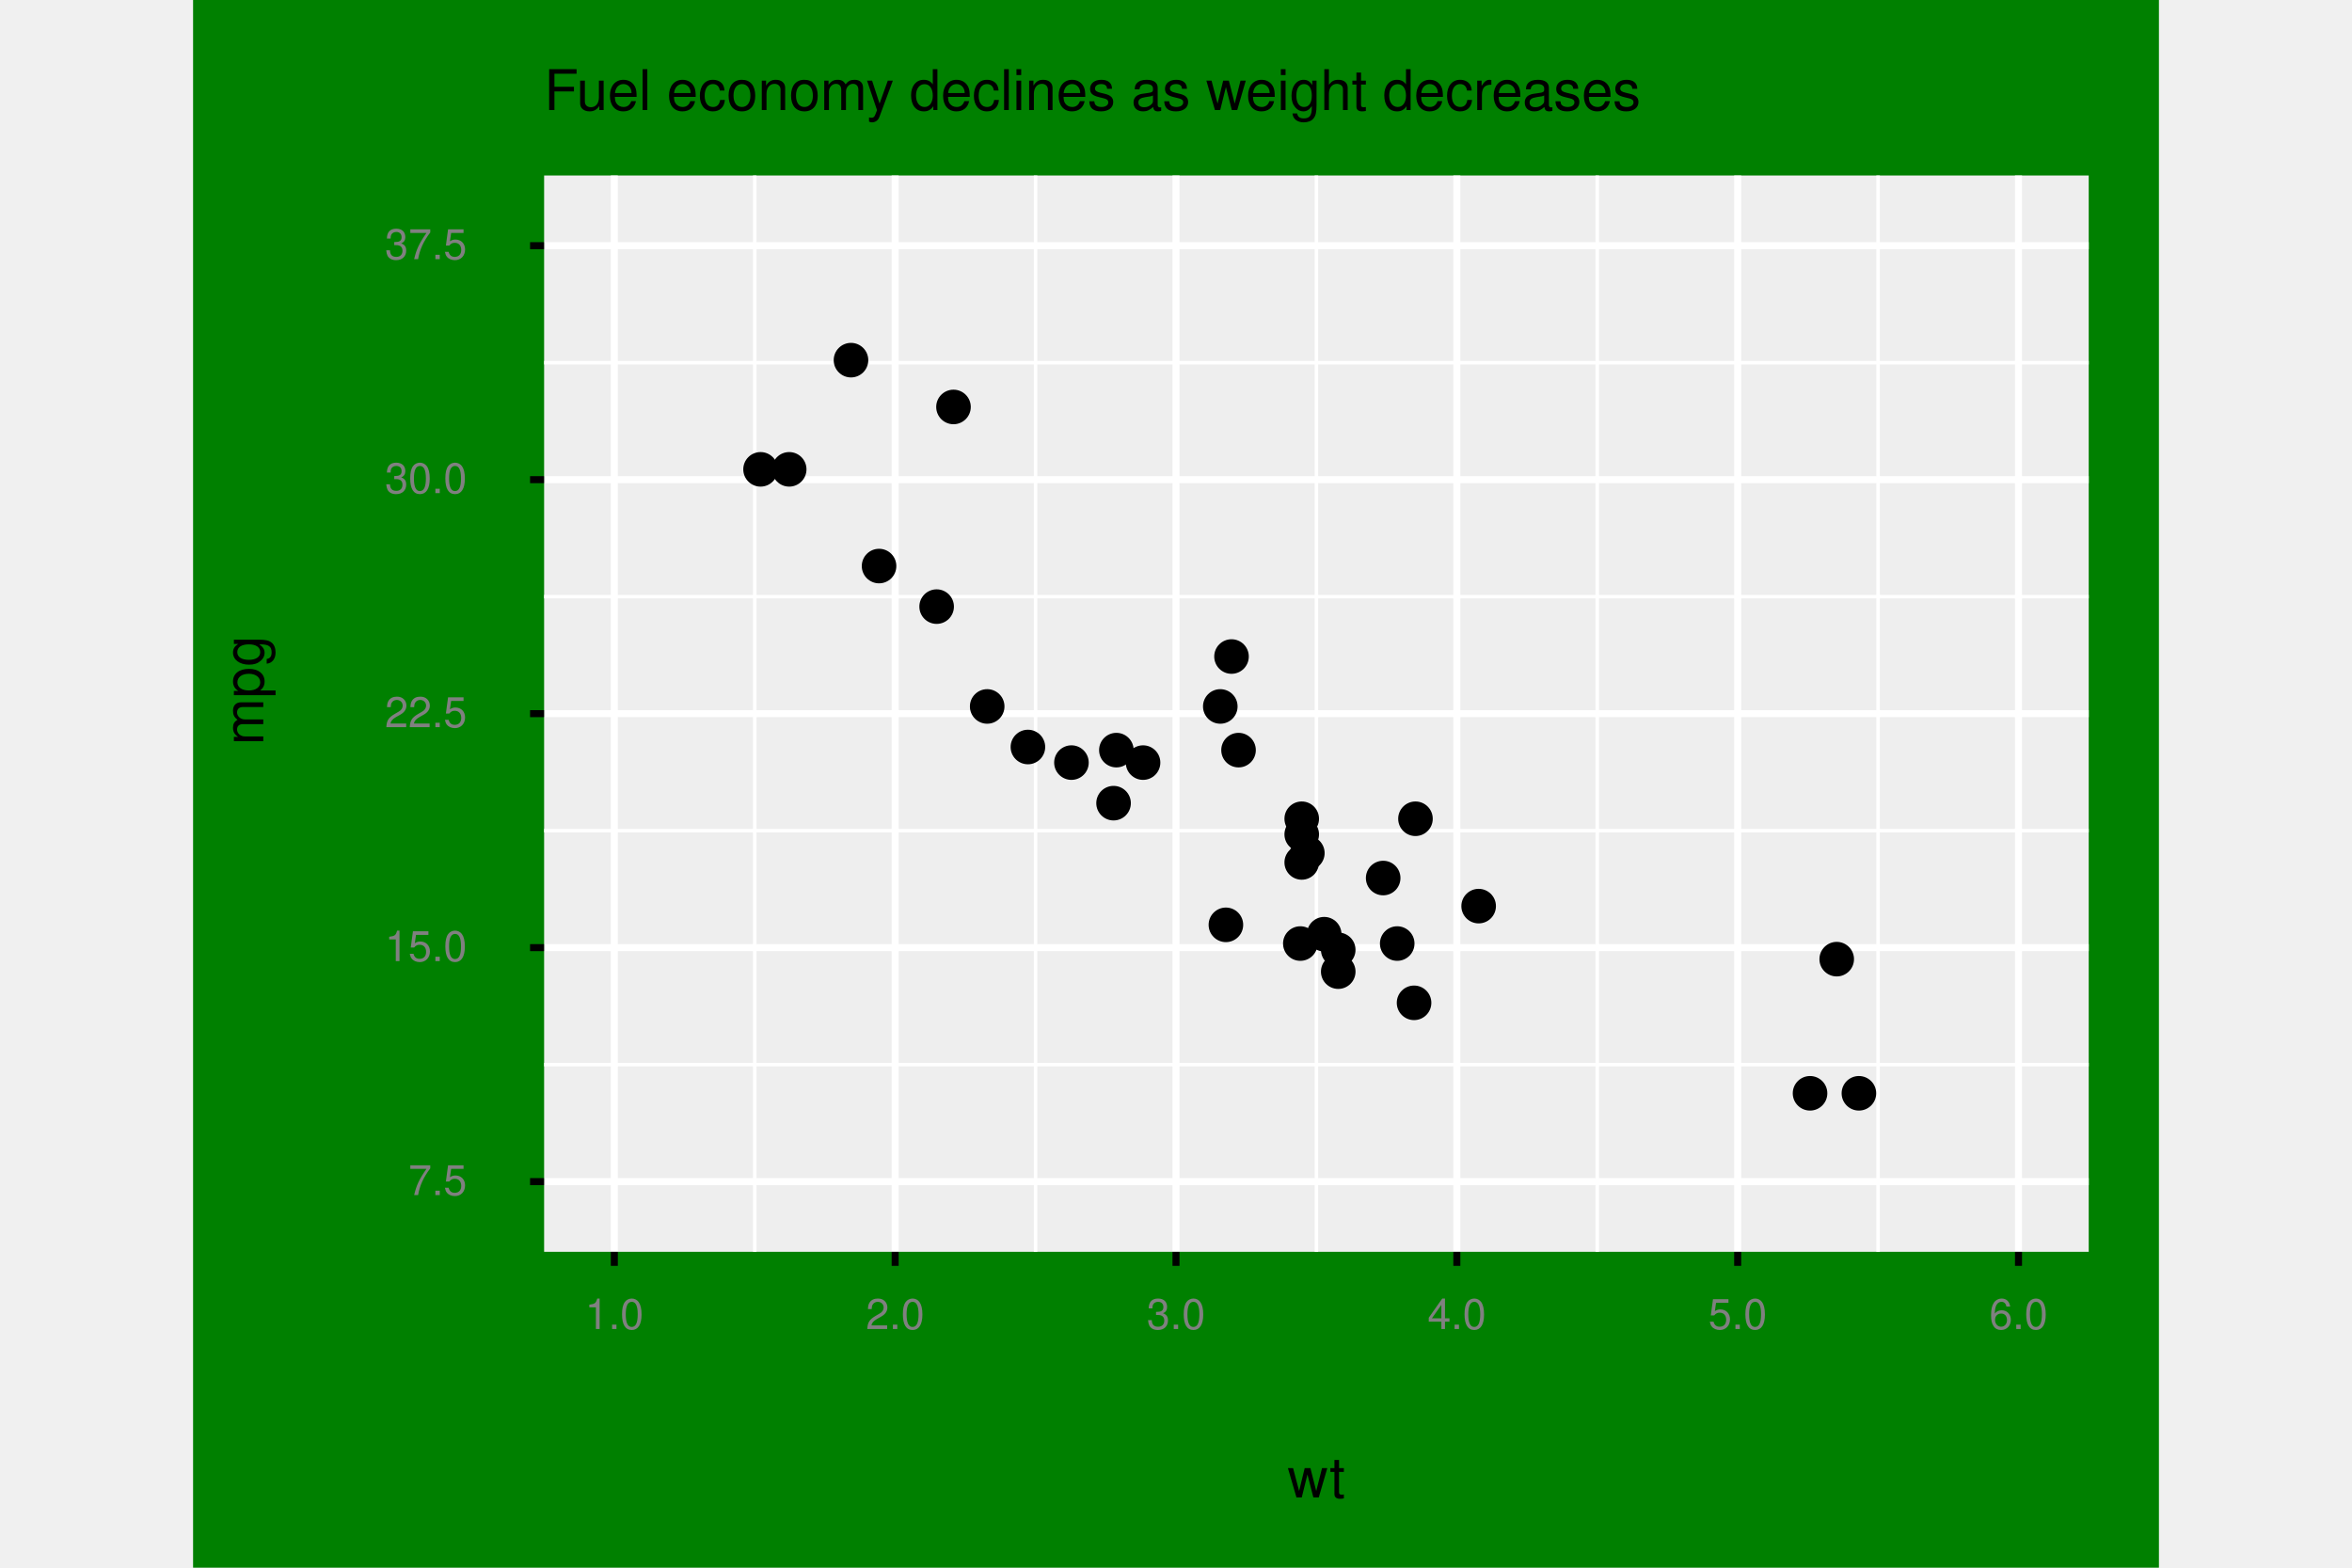
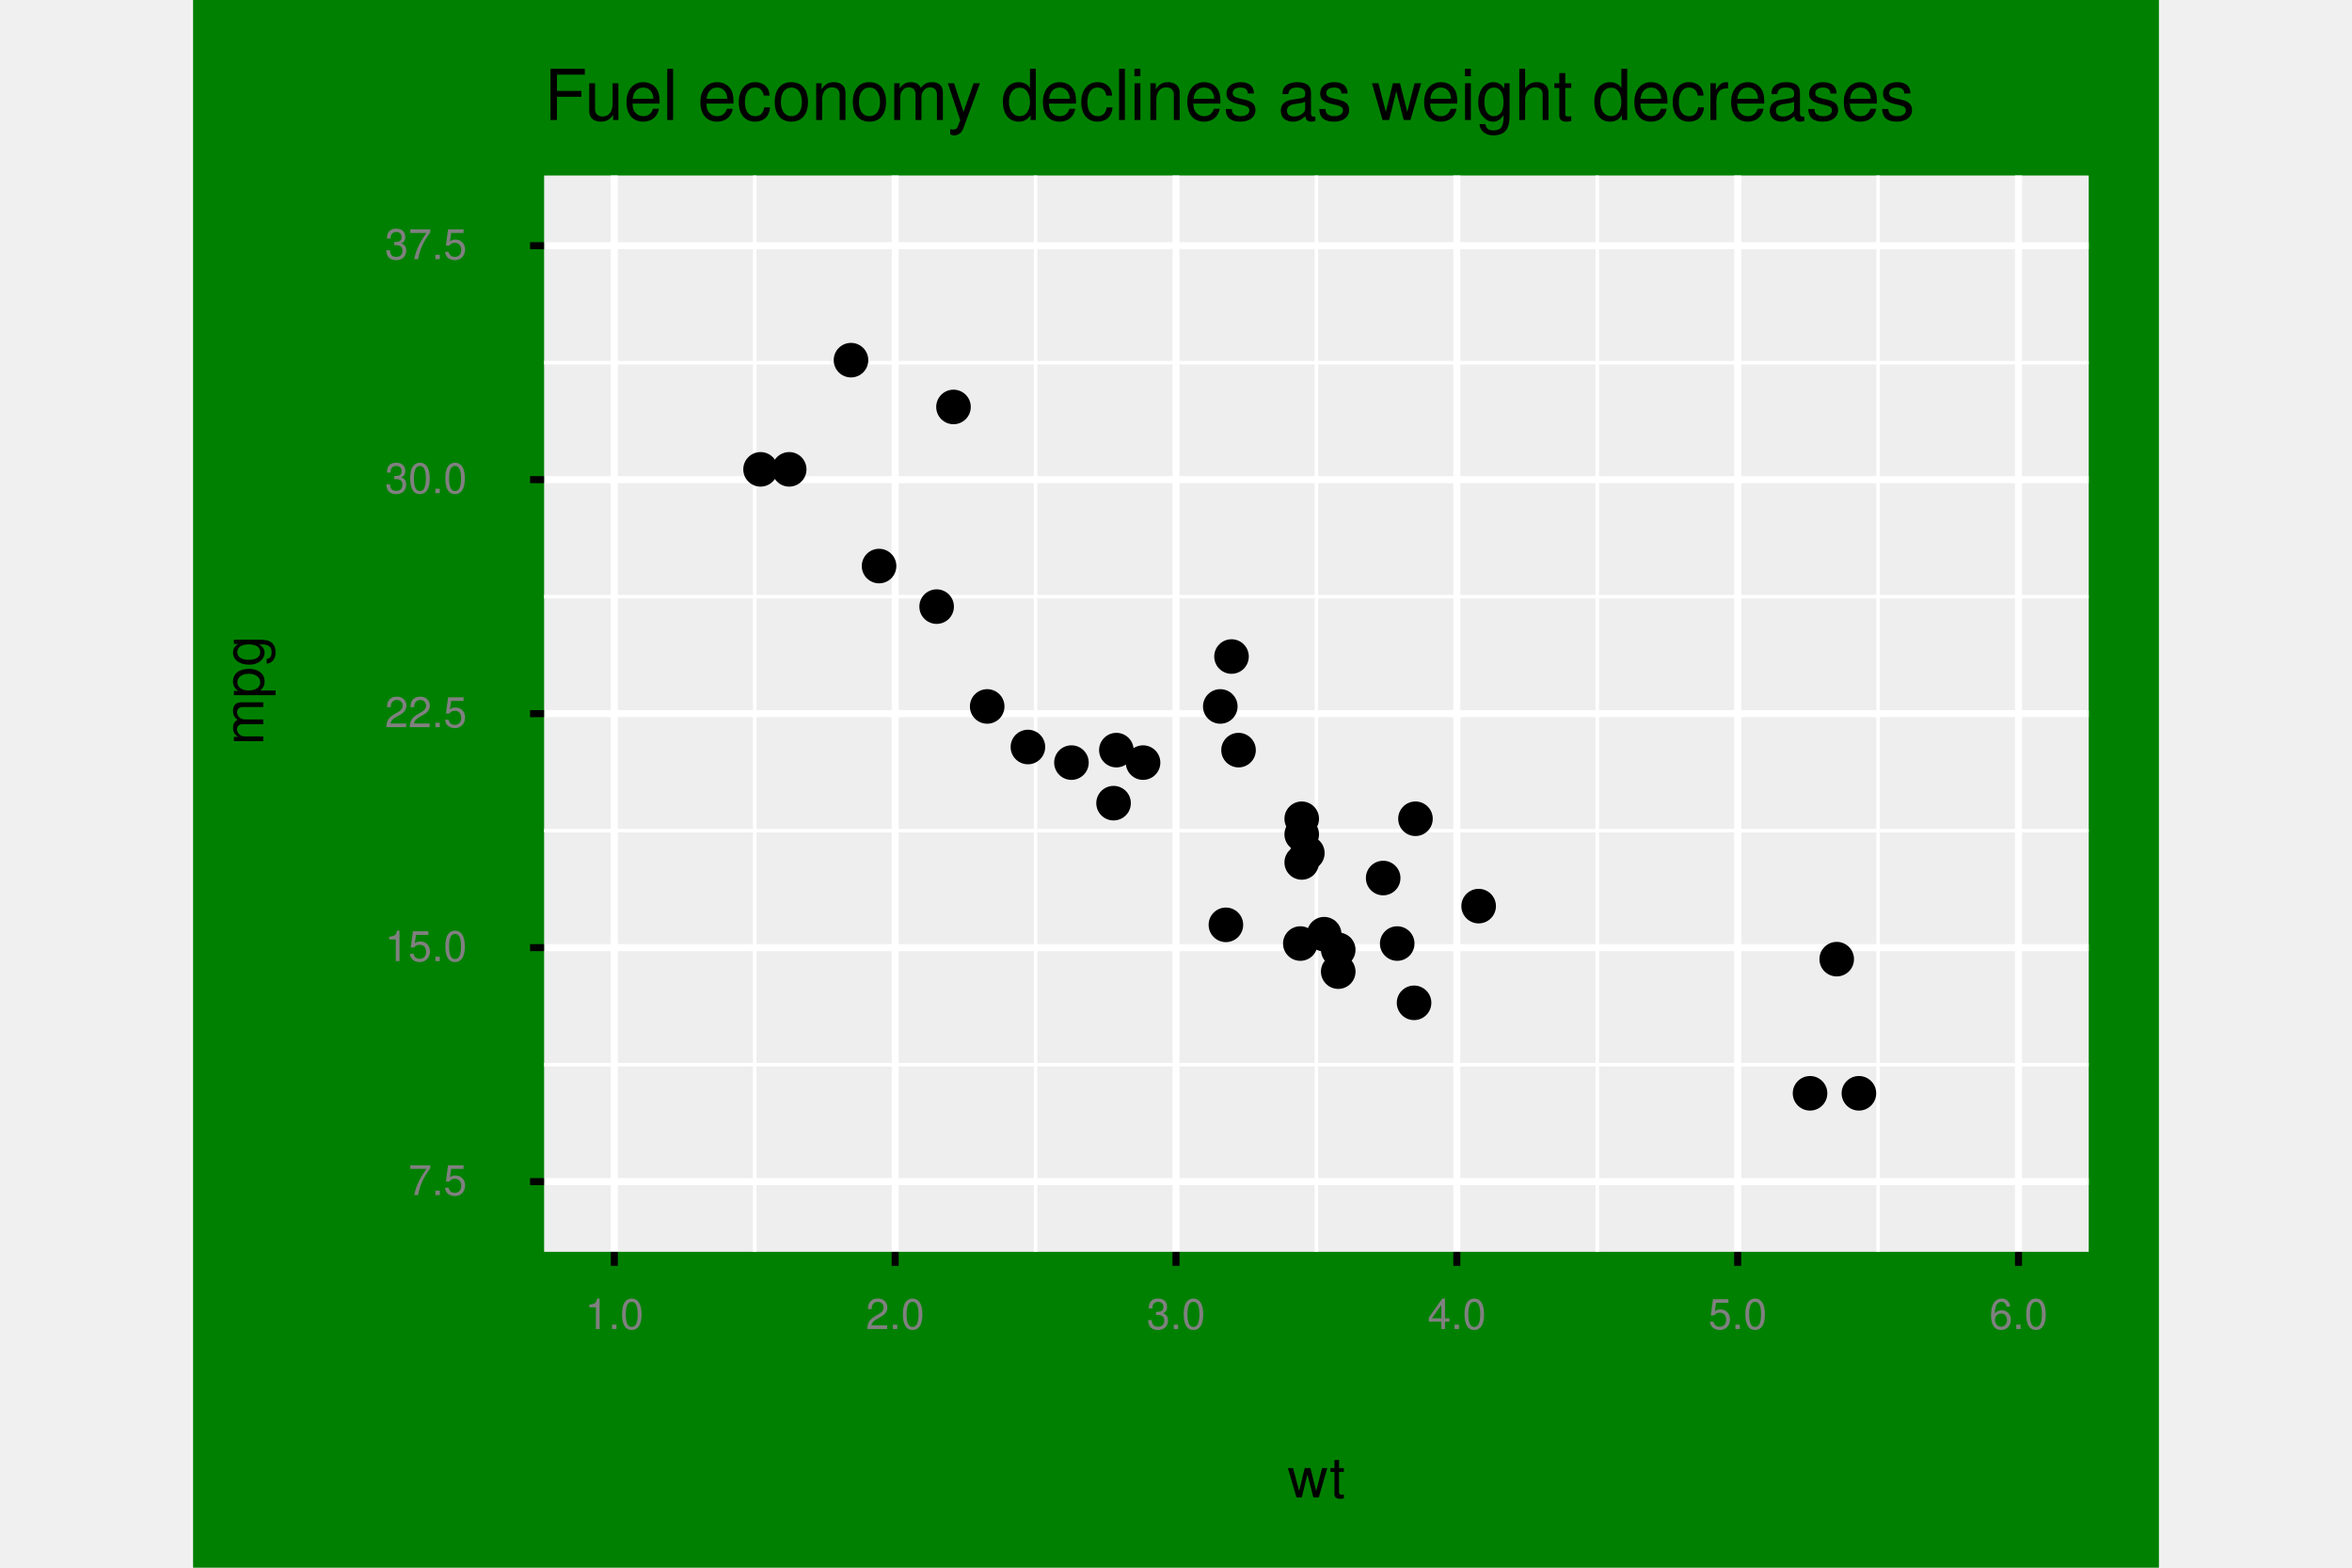
- <svg xmlns="http://www.w3.org/2000/svg" id="gg-1698" viewBox="0 0 280 223.333" height="550" width="825.0">
-   <style type="text/css">#gg-1698 .gg-axis-text {fill: #808080;font-size: 6px;} #gg-1698 .gg-axis-text-x {} #gg-1698 .gg-axis-ticks {stroke: #000000;} #gg-1698 .gg-axis-title {fill: #000000;font-size: 8px;} #gg-1698 .gg-legend-key {stroke: #EEEEEE;fill: #EEEEEE;stroke-width: 0.5;} #gg-1698 .gg-legend-text {fill: #000000;font-size: 6px;} #gg-1698 .gg-legend-title {fill: #000000;font-size: 8px;} #gg-1698 .gg-panel-background {fill: #EEEEEE;} #gg-1698 .gg-panel-border {} #gg-1698 .gg-panel-grid {stroke: #FFFFFF;} #gg-1698 .gg-panel-grid-major {stroke-width: 1;} #gg-1698 .gg-panel-grid-minor {stroke-width: 0.5;} #gg-1698 .gg-plot-background {fill: green;} #gg-1698 .gg-plot-title {font-size: 8px;} #gg-1698 .gg-text {font-family: Helvetica, Arial, sans-serif;} </style>
+ <svg xmlns="http://www.w3.org/2000/svg" id="gg-2210" viewBox="0 0 280 223.333" height="550" width="825.0">
+   <style type="text/css">#gg-2210 .gg-axis-text {fill: #808080;font-size: 6px;} #gg-2210 .gg-axis-text-x {} #gg-2210 .gg-axis-ticks {stroke: #000000;} #gg-2210 .gg-axis-title {fill: #000000;font-size: 8px;} #gg-2210 .gg-legend-key {stroke: #EEEEEE;fill: #EEEEEE;stroke-width: 0.5;} #gg-2210 .gg-legend-text {fill: #000000;font-size: 6px;} #gg-2210 .gg-legend-title {fill: #000000;font-size: 8px;} #gg-2210 .gg-panel-background {fill: #EEEEEE;} #gg-2210 .gg-panel-border {} #gg-2210 .gg-panel-grid {stroke: #FFFFFF;} #gg-2210 .gg-panel-grid-major {stroke-width: 1;} #gg-2210 .gg-panel-grid-minor {stroke-width: 0.5;} #gg-2210 .gg-plot-background {fill: green;} #gg-2210 .gg-plot-title {font-size: 10px;} #gg-2210 .gg-text {font-family: Helvetica, Arial, sans-serif;} </style>
  <rect class="gg-plot-background" width="100%" height="100%" />
  <g transform="translate(50, 25)">
    <rect x="0" y="0" height="153.333" width="220" class="gg-panel-background gg-panel-border" />
    <g opacity="1" transform="translate(0, 153.3333)">
      <line x2="220" class="gg-axis-line gg-axis-line-x" />
    </g>
    <g transform="translate(10,153.3333)" font-size="10" text-anchor="middle">
      <g opacity="1" transform="translate(200.0,0)">
        <text y="11" class="gg-text gg-axis-text gg-axis-text-x" text-anchor="middle">6.0</text>
      </g>
      <g opacity="1" transform="translate(160.0,0)">
        <text y="11" class="gg-text gg-axis-text gg-axis-text-x" text-anchor="middle">5.0</text>
      </g>
      <g opacity="1" transform="translate(120.0,0)">
        <text y="11" class="gg-text gg-axis-text gg-axis-text-x" text-anchor="middle">4.0</text>
      </g>
      <g opacity="1" transform="translate(80.0,0)">
        <text y="11" class="gg-text gg-axis-text gg-axis-text-x" text-anchor="middle">3.0</text>
      </g>
      <g opacity="1" transform="translate(40.0,0)">
        <text y="11" class="gg-text gg-axis-text gg-axis-text-x" text-anchor="middle">2.0</text>
      </g>
      <g opacity="1" transform="translate(0.0,0)">
        <text y="11" class="gg-text gg-axis-text gg-axis-text-x" text-anchor="middle">1.0</text>
      </g>
      <g opacity="1" transform="translate(200.0,0)">
        <line y2="-153.333" class="gg-panel-grid gg-panel-grid-major" />
      </g>
      <g opacity="1" transform="translate(160.0,0)">
        <line y2="-153.333" class="gg-panel-grid gg-panel-grid-major" />
      </g>
      <g opacity="1" transform="translate(120.0,0)">
        <line y2="-153.333" class="gg-panel-grid gg-panel-grid-major" />
      </g>
      <g opacity="1" transform="translate(80.0,0)">
        <line y2="-153.333" class="gg-panel-grid gg-panel-grid-major" />
      </g>
      <g opacity="1" transform="translate(40.0,0)">
        <line y2="-153.333" class="gg-panel-grid gg-panel-grid-major" />
      </g>
      <g opacity="1" transform="translate(0.0,0)">
        <line y2="-153.333" class="gg-panel-grid gg-panel-grid-major" />
      </g>
      <g opacity="1" transform="translate(160.0,0)">
        <line y2="-153.333" class="gg-panel-grid gg-panel-grid-minor" transform="translate(20.0, 0)" />
      </g>
      <g opacity="1" transform="translate(120.0,0)">
        <line y2="-153.333" class="gg-panel-grid gg-panel-grid-minor" transform="translate(20.0, 0)" />
      </g>
      <g opacity="1" transform="translate(80.0,0)">
        <line y2="-153.333" class="gg-panel-grid gg-panel-grid-minor" transform="translate(20.0, 0)" />
      </g>
      <g opacity="1" transform="translate(40.0,0)">
        <line y2="-153.333" class="gg-panel-grid gg-panel-grid-minor" transform="translate(20.0, 0)" />
      </g>
      <g opacity="1" transform="translate(0.0,0)">
        <line y2="-153.333" class="gg-panel-grid gg-panel-grid-minor" transform="translate(20.0, 0)" />
      </g>
    </g>
    <g transform="translate(10,153.3333)" font-size="10" text-anchor="middle">
      <g opacity="1" transform="translate(200.0,0)">
        <line y2="2" class="gg-axis-ticks gg-axis-ticks-x" />
      </g>
      <g opacity="1" transform="translate(160.0,0)">
        <line y2="2" class="gg-axis-ticks gg-axis-ticks-x" />
      </g>
      <g opacity="1" transform="translate(120.0,0)">
        <line y2="2" class="gg-axis-ticks gg-axis-ticks-x" />
      </g>
      <g opacity="1" transform="translate(80.0,0)">
        <line y2="2" class="gg-axis-ticks gg-axis-ticks-x" />
      </g>
      <g opacity="1" transform="translate(40.0,0)">
        <line y2="2" class="gg-axis-ticks gg-axis-ticks-x" />
      </g>
      <g opacity="1" transform="translate(0.0,0)">
        <line y2="2" class="gg-axis-ticks gg-axis-ticks-x" />
      </g>
    </g>
    <text x="110.0" y="188.333" class="gg-text gg-axis-title" text-anchor="middle">wt</text>
    <g transform="translate(0, 0)">
      <line y2="153.333" class="gg-axis-line gg-axis-line-y" />
    </g>
    <g transform="translate(0, 0)" font-size="10" text-anchor="end">
      <g opacity="1" transform="translate(0,10.0)">
        <text x="-11" dy="0.32em" class="gg-text gg-axis-text gg-axis-text-y">37.5</text>
      </g>
      <g opacity="1" transform="translate(0,43.33333)">
        <text x="-11" dy="0.32em" class="gg-text gg-axis-text gg-axis-text-y">30.0</text>
      </g>
      <g opacity="1" transform="translate(0,76.66667)">
        <text x="-11" dy="0.32em" class="gg-text gg-axis-text gg-axis-text-y">22.5</text>
      </g>
      <g opacity="1" transform="translate(0,110.0)">
        <text x="-11" dy="0.32em" class="gg-text gg-axis-text gg-axis-text-y">15.0</text>
      </g>
      <g opacity="1" transform="translate(0,143.3333)">
        <text x="-11" dy="0.32em" class="gg-text gg-axis-text gg-axis-text-y">7.5</text>
      </g>
      <g opacity="1" transform="translate(0,10.0)">
        <line x2="220" class="gg-panel-grid gg-panel-grid-major" />
      </g>
      <g opacity="1" transform="translate(0,43.33333)">
        <line x2="220" class="gg-panel-grid gg-panel-grid-major" />
      </g>
      <g opacity="1" transform="translate(0,76.66667)">
        <line x2="220" class="gg-panel-grid gg-panel-grid-major" />
      </g>
      <g opacity="1" transform="translate(0,110.0)">
        <line x2="220" class="gg-panel-grid gg-panel-grid-major" />
      </g>
      <g opacity="1" transform="translate(0,143.3333)">
        <line x2="220" class="gg-panel-grid gg-panel-grid-major" />
      </g>
      <g opacity="1" transform="translate(0,43.33333)">
        <line x2="220" class="gg-panel-grid gg-panel-grid-minor" transform="translate(0, -16.66667)" />
      </g>
      <g opacity="1" transform="translate(0,76.66667)">
        <line x2="220" class="gg-panel-grid gg-panel-grid-minor" transform="translate(0, -16.66667)" />
      </g>
      <g opacity="1" transform="translate(0,110.0)">
        <line x2="220" class="gg-panel-grid gg-panel-grid-minor" transform="translate(0, -16.66667)" />
      </g>
      <g opacity="1" transform="translate(0,143.3333)">
        <line x2="220" class="gg-panel-grid gg-panel-grid-minor" transform="translate(0, -16.66667)" />
      </g>
    </g>
    <g transform="translate(0, 0)" font-size="10" text-anchor="end">
      <g opacity="1" transform="translate(0,10.0)">
        <line x2="-2" class="gg-axis-ticks gg-axis-ticks-y" />
      </g>
      <g opacity="1" transform="translate(0,43.33333)">
        <line x2="-2" class="gg-axis-ticks gg-axis-ticks-y" />
      </g>
      <g opacity="1" transform="translate(0,76.66667)">
        <line x2="-2" class="gg-axis-ticks gg-axis-ticks-y" />
      </g>
      <g opacity="1" transform="translate(0,110.0)">
        <line x2="-2" class="gg-axis-ticks gg-axis-ticks-y" />
      </g>
      <g opacity="1" transform="translate(0,143.3333)">
        <line x2="-2" class="gg-axis-ticks gg-axis-ticks-y" />
      </g>
    </g>
    <text x="-73.333" y="-40" class="gg-text gg-axis-title" text-anchor="middle" transform="rotate(-90)">mpg</text>
    <svg viewBox="-1 -1 11 11" x="71.415" y="79.948" height="6.77" width="6.77">
      <circle cx="5" cy="5" r="4" fill-opacity="1" fill="black" />
    </svg>
    <svg viewBox="-1 -1 11 11" x="81.615" y="79.948" height="6.77" width="6.77">
      <circle cx="5" cy="5" r="4" fill-opacity="1" fill="black" />
    </svg>
    <svg viewBox="-1 -1 11 11" x="59.415" y="71.948" height="6.77" width="6.77">
      <circle cx="5" cy="5" r="4" fill-opacity="1" fill="black" />
    </svg>
    <svg viewBox="-1 -1 11 11" x="95.215" y="78.17" height="6.77" width="6.77">
      <circle cx="5" cy="5" r="4" fill-opacity="1" fill="black" />
    </svg>
    <svg viewBox="-1 -1 11 11" x="104.215" y="90.17" height="6.77" width="6.77">
      <circle cx="5" cy="5" r="4" fill-opacity="1" fill="black" />
    </svg>
    <svg viewBox="-1 -1 11 11" x="105.015" y="92.837" height="6.77" width="6.77">
      <circle cx="5" cy="5" r="4" fill-opacity="1" fill="black" />
    </svg>
    <svg viewBox="-1 -1 11 11" x="109.415" y="109.726" height="6.77" width="6.77">
      <circle cx="5" cy="5" r="4" fill-opacity="1" fill="black" />
    </svg>
    <svg viewBox="-1 -1 11 11" x="94.215" y="64.837" height="6.77" width="6.77">
      <circle cx="5" cy="5" r="4" fill-opacity="1" fill="black" />
    </svg>
    <svg viewBox="-1 -1 11 11" x="92.615" y="71.948" height="6.77" width="6.77">
      <circle cx="5" cy="5" r="4" fill-opacity="1" fill="black" />
    </svg>
    <svg viewBox="-1 -1 11 11" x="104.215" y="87.948" height="6.77" width="6.77">
      <circle cx="5" cy="5" r="4" fill-opacity="1" fill="black" />
    </svg>
    <svg viewBox="-1 -1 11 11" x="104.215" y="94.17" height="6.77" width="6.77">
      <circle cx="5" cy="5" r="4" fill-opacity="1" fill="black" />
    </svg>
    <svg viewBox="-1 -1 11 11" x="129.415" y="100.393" height="6.77" width="6.77">
      <circle cx="5" cy="5" r="4" fill-opacity="1" fill="black" />
    </svg>
    <svg viewBox="-1 -1 11 11" x="115.815" y="96.393" height="6.77" width="6.77">
      <circle cx="5" cy="5" r="4" fill-opacity="1" fill="black" />
    </svg>
    <svg viewBox="-1 -1 11 11" x="117.815" y="105.726" height="6.77" width="6.77">
      <circle cx="5" cy="5" r="4" fill-opacity="1" fill="black" />
    </svg>
    <svg viewBox="-1 -1 11 11" x="176.615" y="127.059" height="6.77" width="6.77">
      <circle cx="5" cy="5" r="4" fill-opacity="1" fill="black" />
    </svg>
    <svg viewBox="-1 -1 11 11" x="183.575" y="127.059" height="6.77" width="6.77">
      <circle cx="5" cy="5" r="4" fill-opacity="1" fill="black" />
    </svg>
    <svg viewBox="-1 -1 11 11" x="180.415" y="107.948" height="6.77" width="6.77">
      <circle cx="5" cy="5" r="4" fill-opacity="1" fill="black" />
    </svg>
    <svg viewBox="-1 -1 11 11" x="54.615" y="29.282" height="6.77" width="6.77">
      <circle cx="5" cy="5" r="4" fill-opacity="1" fill="black" />
    </svg>
    <svg viewBox="-1 -1 11 11" x="31.215" y="38.17" height="6.77" width="6.77">
      <circle cx="5" cy="5" r="4" fill-opacity="1" fill="black" />
    </svg>
    <svg viewBox="-1 -1 11 11" x="40.015" y="22.615" height="6.77" width="6.77">
      <circle cx="5" cy="5" r="4" fill-opacity="1" fill="black" />
    </svg>
    <svg viewBox="-1 -1 11 11" x="65.215" y="77.726" height="6.77" width="6.77">
      <circle cx="5" cy="5" r="4" fill-opacity="1" fill="black" />
    </svg>
    <svg viewBox="-1 -1 11 11" x="107.415" y="104.393" height="6.77" width="6.77">
      <circle cx="5" cy="5" r="4" fill-opacity="1" fill="black" />
    </svg>
    <svg viewBox="-1 -1 11 11" x="104.015" y="105.726" height="6.77" width="6.77">
      <circle cx="5" cy="5" r="4" fill-opacity="1" fill="black" />
    </svg>
    <svg viewBox="-1 -1 11 11" x="120.215" y="114.17" height="6.77" width="6.77">
      <circle cx="5" cy="5" r="4" fill-opacity="1" fill="black" />
    </svg>
    <svg viewBox="-1 -1 11 11" x="120.415" y="87.948" height="6.77" width="6.77">
      <circle cx="5" cy="5" r="4" fill-opacity="1" fill="black" />
    </svg>
    <svg viewBox="-1 -1 11 11" x="44.015" y="51.948" height="6.77" width="6.77">
      <circle cx="5" cy="5" r="4" fill-opacity="1" fill="black" />
    </svg>
    <svg viewBox="-1 -1 11 11" x="52.215" y="57.726" height="6.77" width="6.77">
      <circle cx="5" cy="5" r="4" fill-opacity="1" fill="black" />
    </svg>
    <svg viewBox="-1 -1 11 11" x="27.135" y="38.17" height="6.77" width="6.77">
      <circle cx="5" cy="5" r="4" fill-opacity="1" fill="black" />
    </svg>
    <svg viewBox="-1 -1 11 11" x="93.415" y="103.059" height="6.77" width="6.77">
      <circle cx="5" cy="5" r="4" fill-opacity="1" fill="black" />
    </svg>
    <svg viewBox="-1 -1 11 11" x="77.415" y="85.726" height="6.77" width="6.77">
      <circle cx="5" cy="5" r="4" fill-opacity="1" fill="black" />
    </svg>
    <svg viewBox="-1 -1 11 11" x="109.415" y="106.615" height="6.77" width="6.77">
      <circle cx="5" cy="5" r="4" fill-opacity="1" fill="black" />
    </svg>
    <svg viewBox="-1 -1 11 11" x="77.815" y="78.17" height="6.77" width="6.77">
      <circle cx="5" cy="5" r="4" fill-opacity="1" fill="black" />
    </svg>
  </g>
  <g transform="translate(50, 0)">
    <text x="0" y="10" dy="0.71em" dx="0" class="gg-text gg-plot-title">Fuel economy declines as weight decreases</text>
  </g>
</svg>
